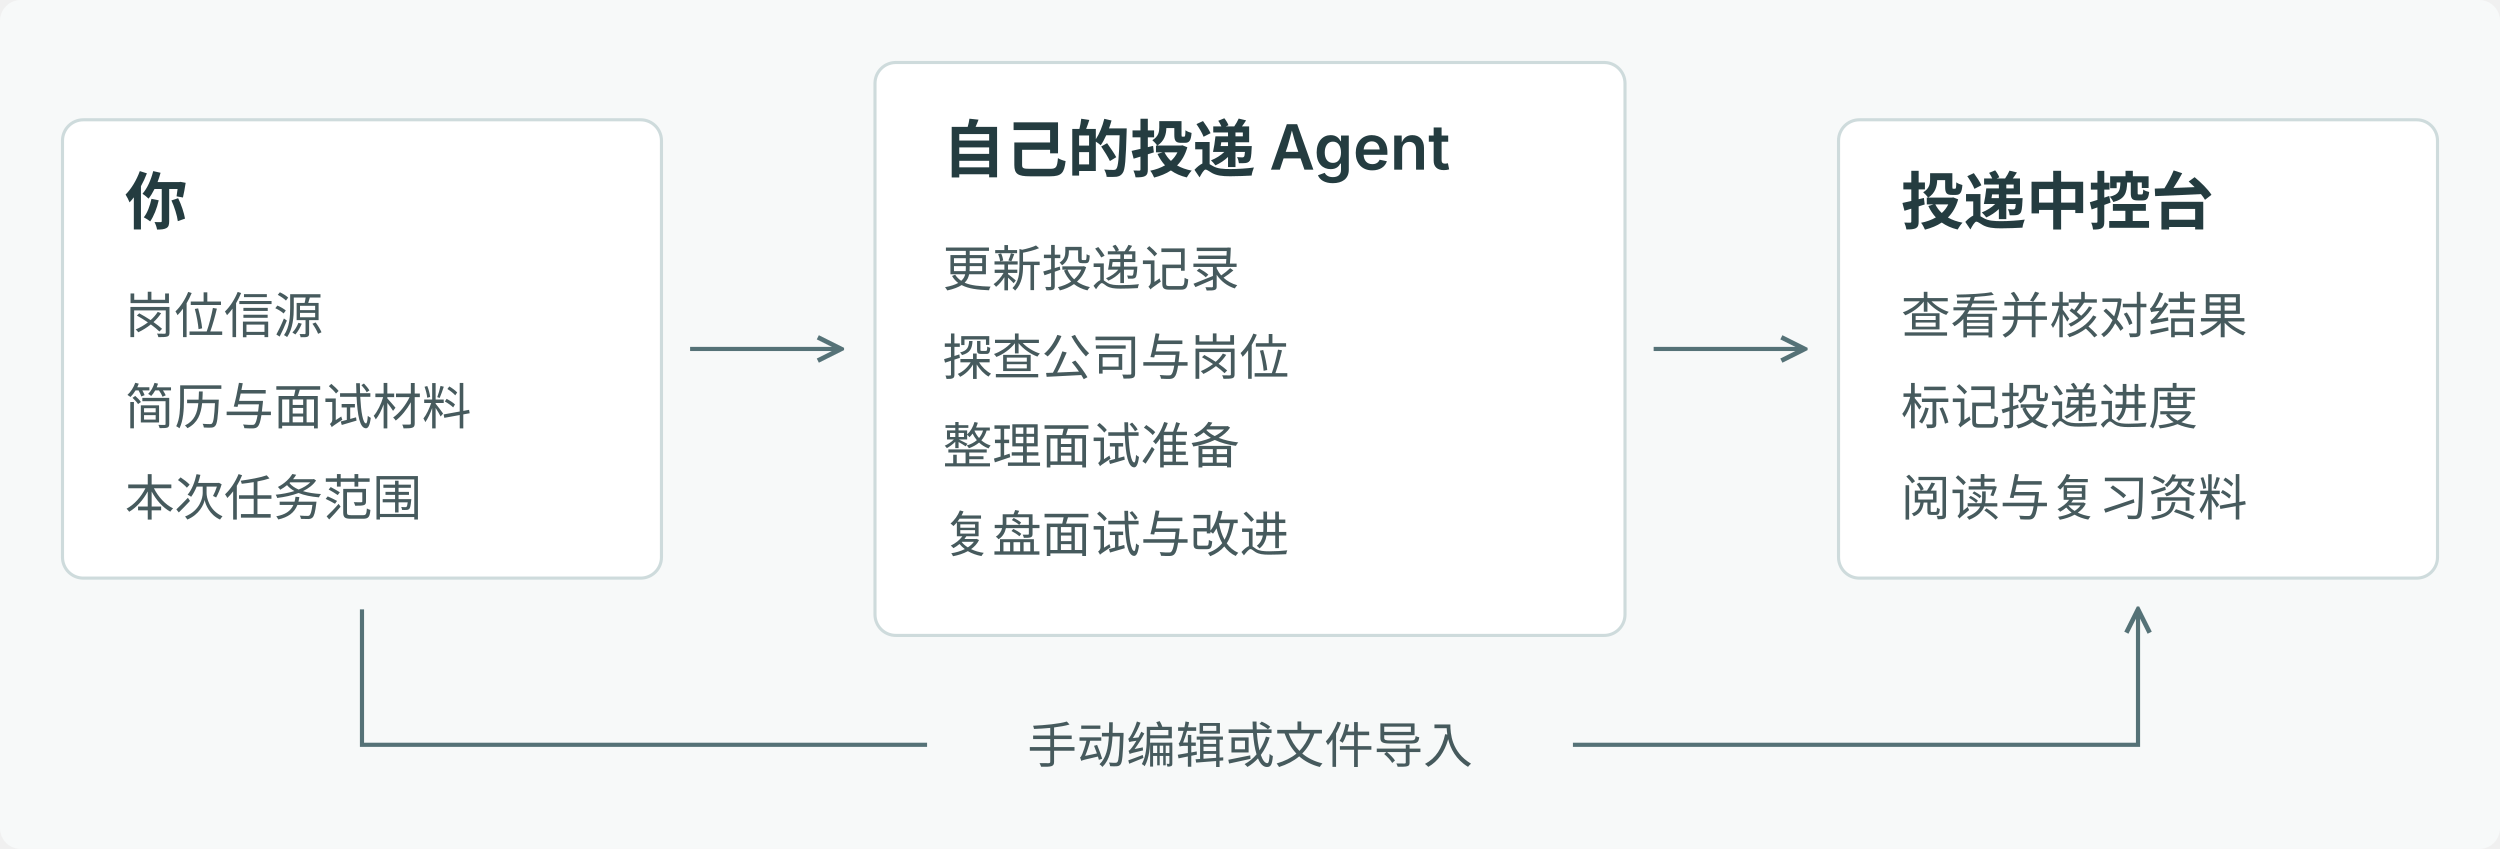
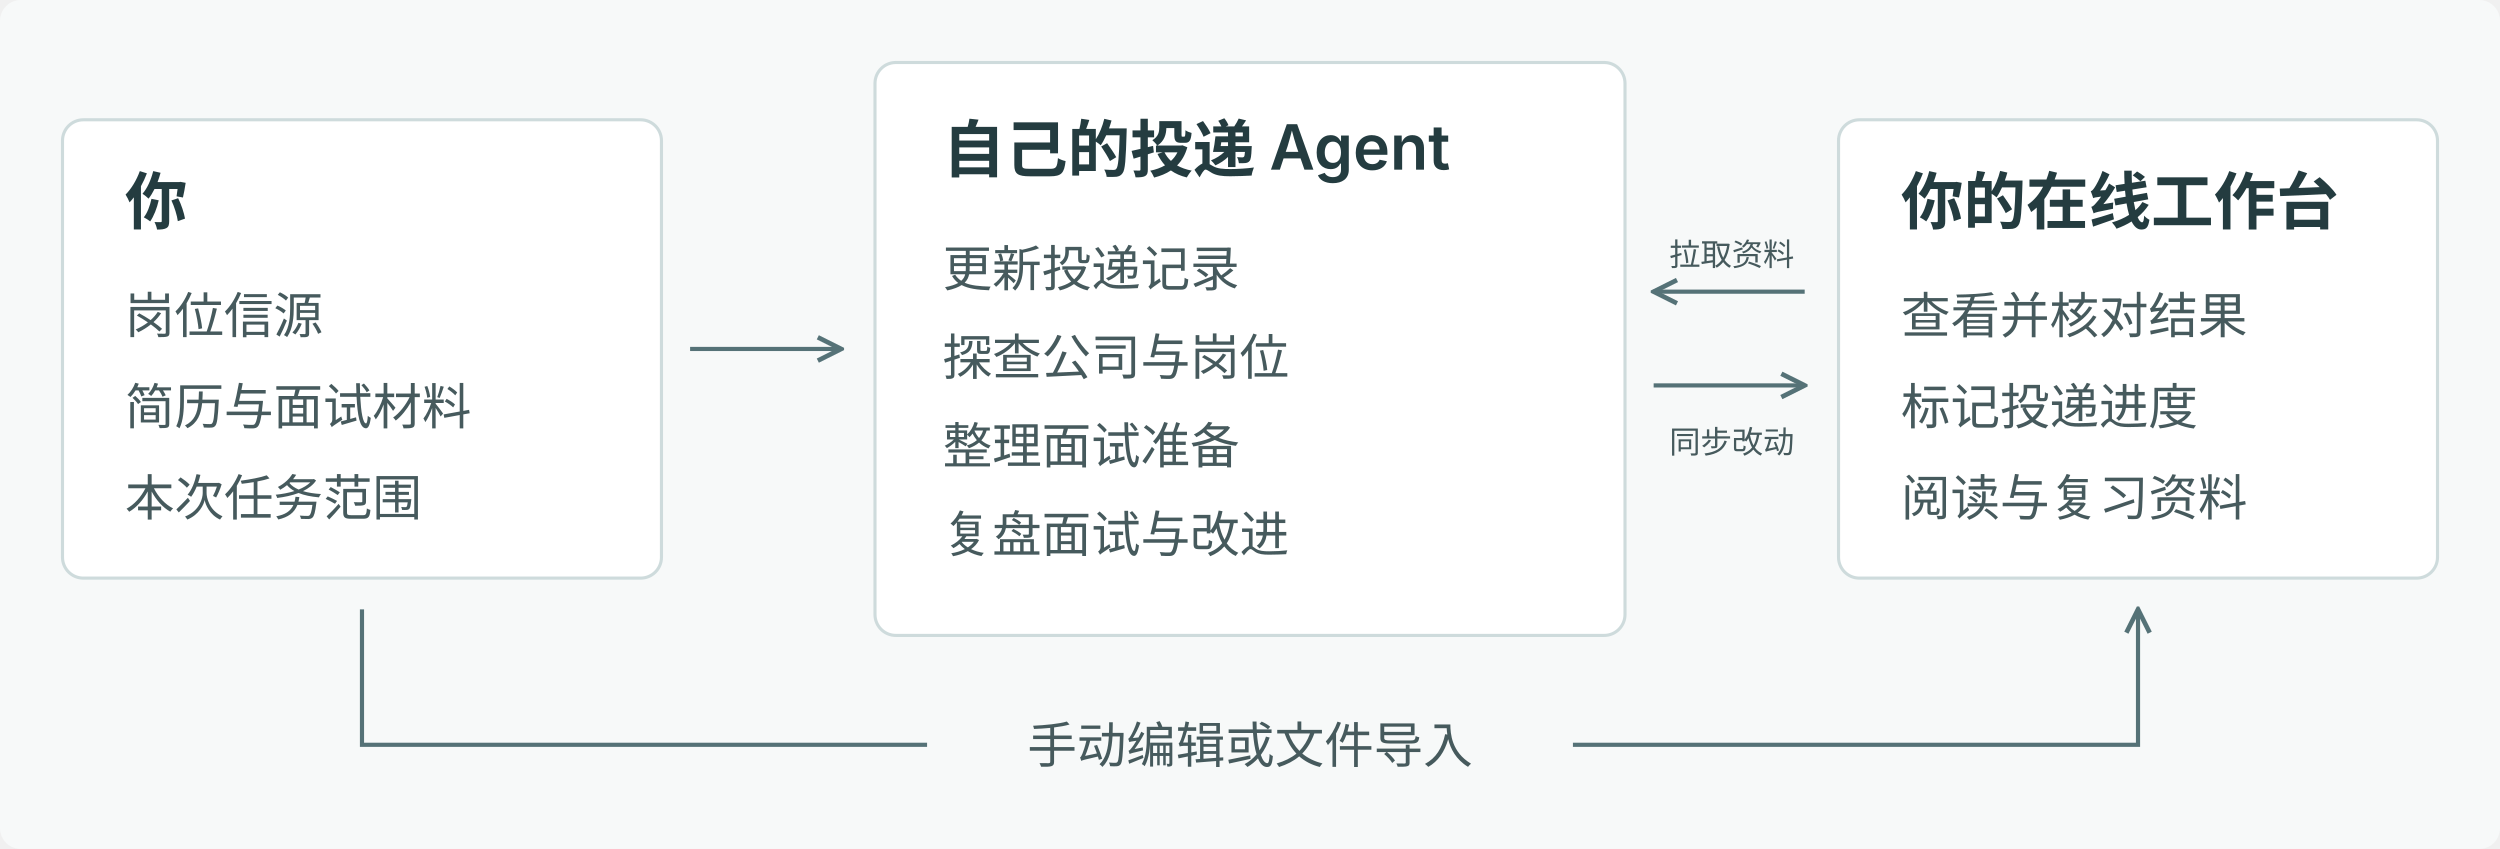
<svg xmlns="http://www.w3.org/2000/svg" width="960" height="326" viewBox="0 0 960 326" role="img" aria-labelledby="title desc">
  <defs>
    <marker id="arrow" viewBox="0 0 10 10" refX="9" refY="5" markerWidth="7" markerHeight="7" orient="auto-start-reverse">
      <path d="M1 1 9 5 1 9" fill="none" stroke="#557277" stroke-width="1.6" />
    </marker>
  </defs>
  <rect width="960" height="326" rx="8" fill="#f7f9f9" />
  <g fill="#fff" stroke="#cedbdc" stroke-width="1.2">
    <rect x="24" y="46" width="230" height="176" rx="8" />
    <rect x="336" y="24" width="288" height="220" rx="8" />
    <rect x="706" y="46" width="230" height="176" rx="8" />
  </g>
  <g fill="none" stroke="#557277" stroke-width="1.6" marker-end="url(#arrow)">
    <path d="M265 134H323" />
-     <path d="M635 134H693" />
+     <path d="M635 148H693" />
+     <path d="M693 112H635" />
    <path d="M139 234V286H821V234" />
  </g>
  <g font-family="-apple-system,BlinkMacSystemFont,'Segoe UI','PingFang SC','Microsoft YaHei',sans-serif">
    <g fill="#243c40" font-size="24" font-weight="600">
      <text x="48" y="86">你</text>
      <text x="362" y="66">自己的投递 Agent</text>
-       <text x="730" y="86">投递中控台</text>
+       <text x="730" y="86">你的在线工作台</text>
    </g>
    <g fill="#465a5d" font-size="19">
      <text x="48" y="128">岗位信源</text>
      <text x="48" y="163">简历与面试材料</text>
      <text x="48" y="198">本次任务范围</text>
      <text x="362" y="110">更新投递记录</text>
      <text x="362" y="144">探查公司与岗位</text>
      <text x="362" y="178">整理面试准备</text>
      <text x="362" y="212">复盘面试与改进</text>
      <text x="730" y="128">查看并核对结果</text>
      <text x="730" y="163">标记投递进度</text>
      <text x="730" y="198">阅读与复习资料</text>
    </g>
+     <text x="665" y="102" fill="#465a5d" font-size="12" text-anchor="middle">拉取资料</text>
+     <text x="665" y="174" fill="#465a5d" font-size="12" text-anchor="middle">同步改动</text>
    <rect x="356" y="270" width="248" height="32" fill="#f7f9f9" />
    <text x="480" y="293" fill="#465a5d" font-size="19" text-anchor="middle">手动编辑或文件导入</text>
  </g>
</svg>
